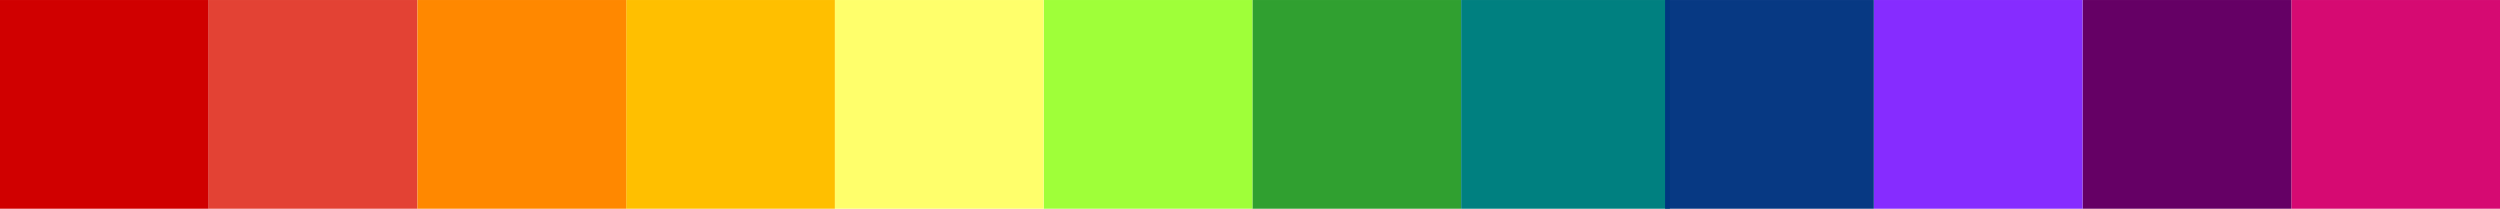
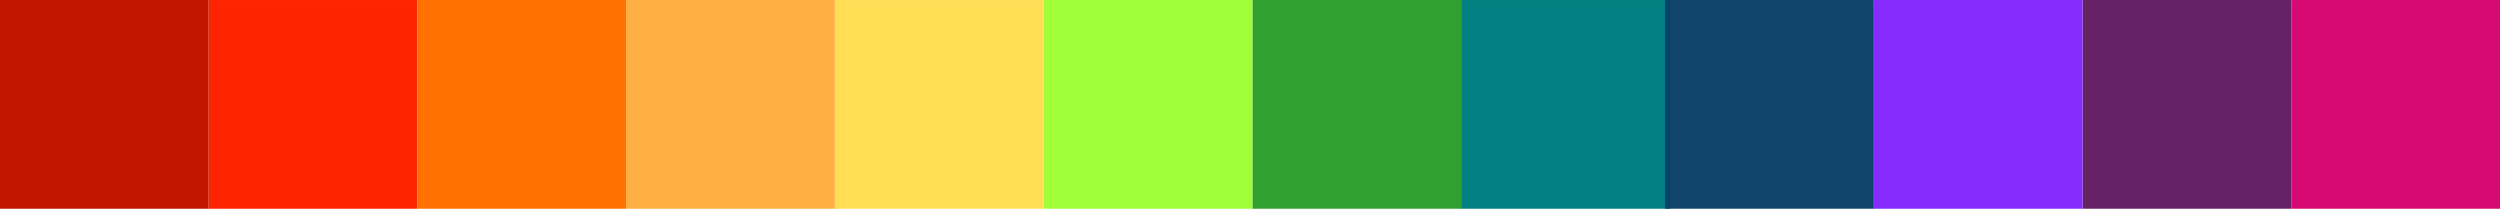
- <svg xmlns="http://www.w3.org/2000/svg" width="334.916" height="27.961" viewBox="0 0 88.613 7.398" version="1.1" id="svg5">
-   <defs id="defs2" />
-   <g id="layer1" transform="translate(17.31109,-68.288)">
-     <circle style="color:#000000;overflow:visible;fill:#ffff00;fill-rule:evenodd;stroke-width:0;paint-order:fill markers stroke;stop-color:#000000" id="path234" cx="3.731" cy="90.475" r="10" />
-     <circle style="color:#000000;overflow:visible;fill:#ffff00;fill-rule:evenodd;stroke-width:0;paint-order:fill markers stroke;stop-color:#000000" id="path236" cx="48.362" cy="104.594" r="5" />
-     <circle style="color:#000000;overflow:visible;fill:#ffff00;fill-rule:evenodd;stroke-width:0;paint-order:fill markers stroke;stop-color:#000000" id="path238" cx="42.034" cy="92.82" r="2.5" />
-     <g id="g4643" transform="translate(-7.7625,-8.4375)">
-       <rect style="color:#000000;overflow:visible;fill:#30a030;fill-opacity:1;fill-rule:evenodd;stroke-width:0;paint-order:fill markers stroke;stop-color:#000000" id="rect426" width="7.398" height="7.398" x="34.843" y="76.726" />
-       <rect style="color:#000000;overflow:visible;fill:#ffbf00;fill-opacity:1;fill-rule:evenodd;stroke-width:0;paint-order:fill markers stroke;stop-color:#000000" id="rect428" width="7.398" height="7.398" x="12.647" y="76.726" />
-       <rect style="color:#000000;overflow:visible;fill:#9fff39;fill-opacity:1;fill-rule:evenodd;stroke-width:0;paint-order:fill markers stroke;stop-color:#000000" id="rect430" width="7.398" height="7.398" x="27.445" y="76.726" />
-       <rect style="color:#000000;overflow:visible;fill:#ffff6b;fill-opacity:1;fill-rule:evenodd;stroke-width:0;paint-order:fill markers stroke;stop-color:#000000" id="rect432" width="7.398" height="7.398" x="20.046" y="76.726" />
-       <rect style="color:#000000;overflow:visible;fill:#d00000;fill-opacity:1;fill-rule:evenodd;stroke-width:0;paint-order:fill markers stroke;stop-color:#000000" id="rect434" width="7.398" height="7.398" x="-9.549" y="76.726" />
-       <rect style="color:#000000;overflow:visible;fill:#e34234;fill-opacity:1;fill-rule:evenodd;stroke-width:0;paint-order:fill markers stroke;stop-color:#000000" id="rect436" width="7.398" height="7.398" x="-2.15" y="76.726" />
-       <rect style="color:#000000;overflow:visible;fill:#008080;fill-opacity:1;fill-rule:evenodd;stroke-width:0;paint-order:fill markers stroke;stop-color:#000000" id="rect442" width="7.398" height="7.398" x="42.242" y="76.726" />
-       <rect style="color:#000000;overflow:visible;fill:#ff8800;fill-opacity:1;fill-rule:evenodd;stroke-width:0;paint-order:fill markers stroke;stop-color:#000000" id="rect444" width="7.398" height="7.398" x="5.249" y="76.726" />
-       <rect style="color:#000000;overflow:visible;fill:#d60a72;fill-opacity:1;fill-rule:evenodd;stroke-width:0;paint-order:fill markers stroke;stop-color:#000000" id="rect438" width="7.398" height="7.398" x="71.667" y="76.726" />
-       <rect style="color:#000000;overflow:visible;fill:#650065;fill-opacity:1;fill-rule:evenodd;stroke-width:0;paint-order:fill markers stroke;stop-color:#000000" id="rect440" width="7.398" height="7.398" x="64.268" y="76.726" />
-       <rect style="color:#000000;overflow:visible;fill:#862cff;fill-opacity:1;fill-rule:evenodd;stroke-width:0;paint-order:fill markers stroke;stop-color:#000000" id="rect446" width="7.398" height="7.398" x="56.869" y="76.726" />
-       <rect style="color:#000000;overflow:visible;opacity:0.97;fill:#003380;fill-opacity:1;fill-rule:evenodd;stroke-width:0;paint-order:fill markers stroke;stop-color:#000000" id="rect15679" width="7.398" height="7.398" x="49.471" y="76.726" />
-     </g>
-     <circle style="color:#000000;overflow:visible;fill:#d00000;fill-opacity:1;fill-rule:evenodd;stroke-width:0;paint-order:fill markers stroke;stop-color:#000000" id="circle14847" cx="2.043" cy="112.75" r="10" />
-     <circle style="color:#000000;overflow:visible;fill:#ffff00;fill-rule:evenodd;stroke-width:0;paint-order:fill markers stroke;stop-color:#000000" id="circle15056" cx="3.731" cy="90.475" r="10" />
+ <svg xmlns="http://www.w3.org/2000/svg" width="334.916" height="27.961" viewBox="0 0 88.613 7.398" version="1.1" id="svg506" xml:space="preserve">
+   <defs id="defs460" />
+   <g id="g4643" transform="matrix(0.9999951,0,0,0.9999951,9.548553,-76.72513)">
+     <rect style="color:#000000;overflow:visible;fill:#30a030;fill-opacity:1;fill-rule:evenodd;stroke-width:0;paint-order:fill markers stroke;stop-color:#000000" id="rect426" width="7.398" height="7.398" x="34.843" y="76.726" />
+     <rect style="color:#000000;overflow:visible;fill:#ffae42;fill-opacity:1;fill-rule:evenodd;stroke-width:0;paint-order:fill markers stroke;stop-color:#000000" id="rect428" width="7.398" height="7.398" x="12.647" y="76.726" />
+     <rect style="color:#000000;overflow:visible;fill:#9fff39;fill-opacity:1;fill-rule:evenodd;stroke-width:0;paint-order:fill markers stroke;stop-color:#000000" id="rect430" width="7.398" height="7.398" x="27.445" y="76.726" />
+     <rect style="color:#000000;overflow:visible;fill:#ffdd55;fill-opacity:1;fill-rule:evenodd;stroke-width:0;paint-order:fill markers stroke;stop-color:#000000" id="rect432" width="7.398" height="7.398" x="20.046" y="76.726" />
+     <rect style="color:#000000;overflow:visible;fill:#c31600;fill-opacity:1;fill-rule:evenodd;stroke-width:0;paint-order:fill markers stroke;stop-color:#000000" id="rect434" width="7.398" height="7.398" x="-9.549" y="76.726" />
+     <rect style="color:#000000;overflow:visible;fill:#ff2400;fill-opacity:1;fill-rule:evenodd;stroke-width:0;paint-order:fill markers stroke;stop-color:#000000" id="rect436" width="7.398" height="7.398" x="-2.15" y="76.726" />
+     <rect style="color:#000000;overflow:visible;fill:#008080;fill-opacity:1;fill-rule:evenodd;stroke-width:0;paint-order:fill markers stroke;stop-color:#000000" id="rect442" width="7.398" height="7.398" x="42.242" y="76.726" />
+     <rect style="color:#000000;overflow:visible;fill:#ff7100;fill-opacity:1;fill-rule:evenodd;stroke-width:0;paint-order:fill markers stroke;stop-color:#000000" id="rect444" width="7.398" height="7.398" x="5.249" y="76.726" />
+     <rect style="color:#000000;overflow:visible;fill:#d60a72;fill-opacity:1;fill-rule:evenodd;stroke-width:0;paint-order:fill markers stroke;stop-color:#000000" id="rect438" width="7.398" height="7.398" x="71.667" y="76.726" />
+     <rect style="color:#000000;overflow:visible;fill:#652265;fill-opacity:1;fill-rule:evenodd;stroke-width:0;paint-order:fill markers stroke;stop-color:#000000" id="rect440" width="7.398" height="7.398" x="64.268" y="76.726" />
+     <rect style="color:#000000;overflow:visible;fill:#862cff;fill-opacity:1;fill-rule:evenodd;stroke-width:0;paint-order:fill markers stroke;stop-color:#000000" id="rect446" width="7.398" height="7.398" x="56.869" y="76.726" />
+     <rect style="color:#000000;overflow:visible;opacity:0.97;fill:#094067;fill-opacity:1;fill-rule:evenodd;stroke-width:0;paint-order:fill markers stroke;stop-color:#000000" id="rect15679" width="7.398" height="7.398" x="49.471" y="76.726" />
  </g>
</svg>
